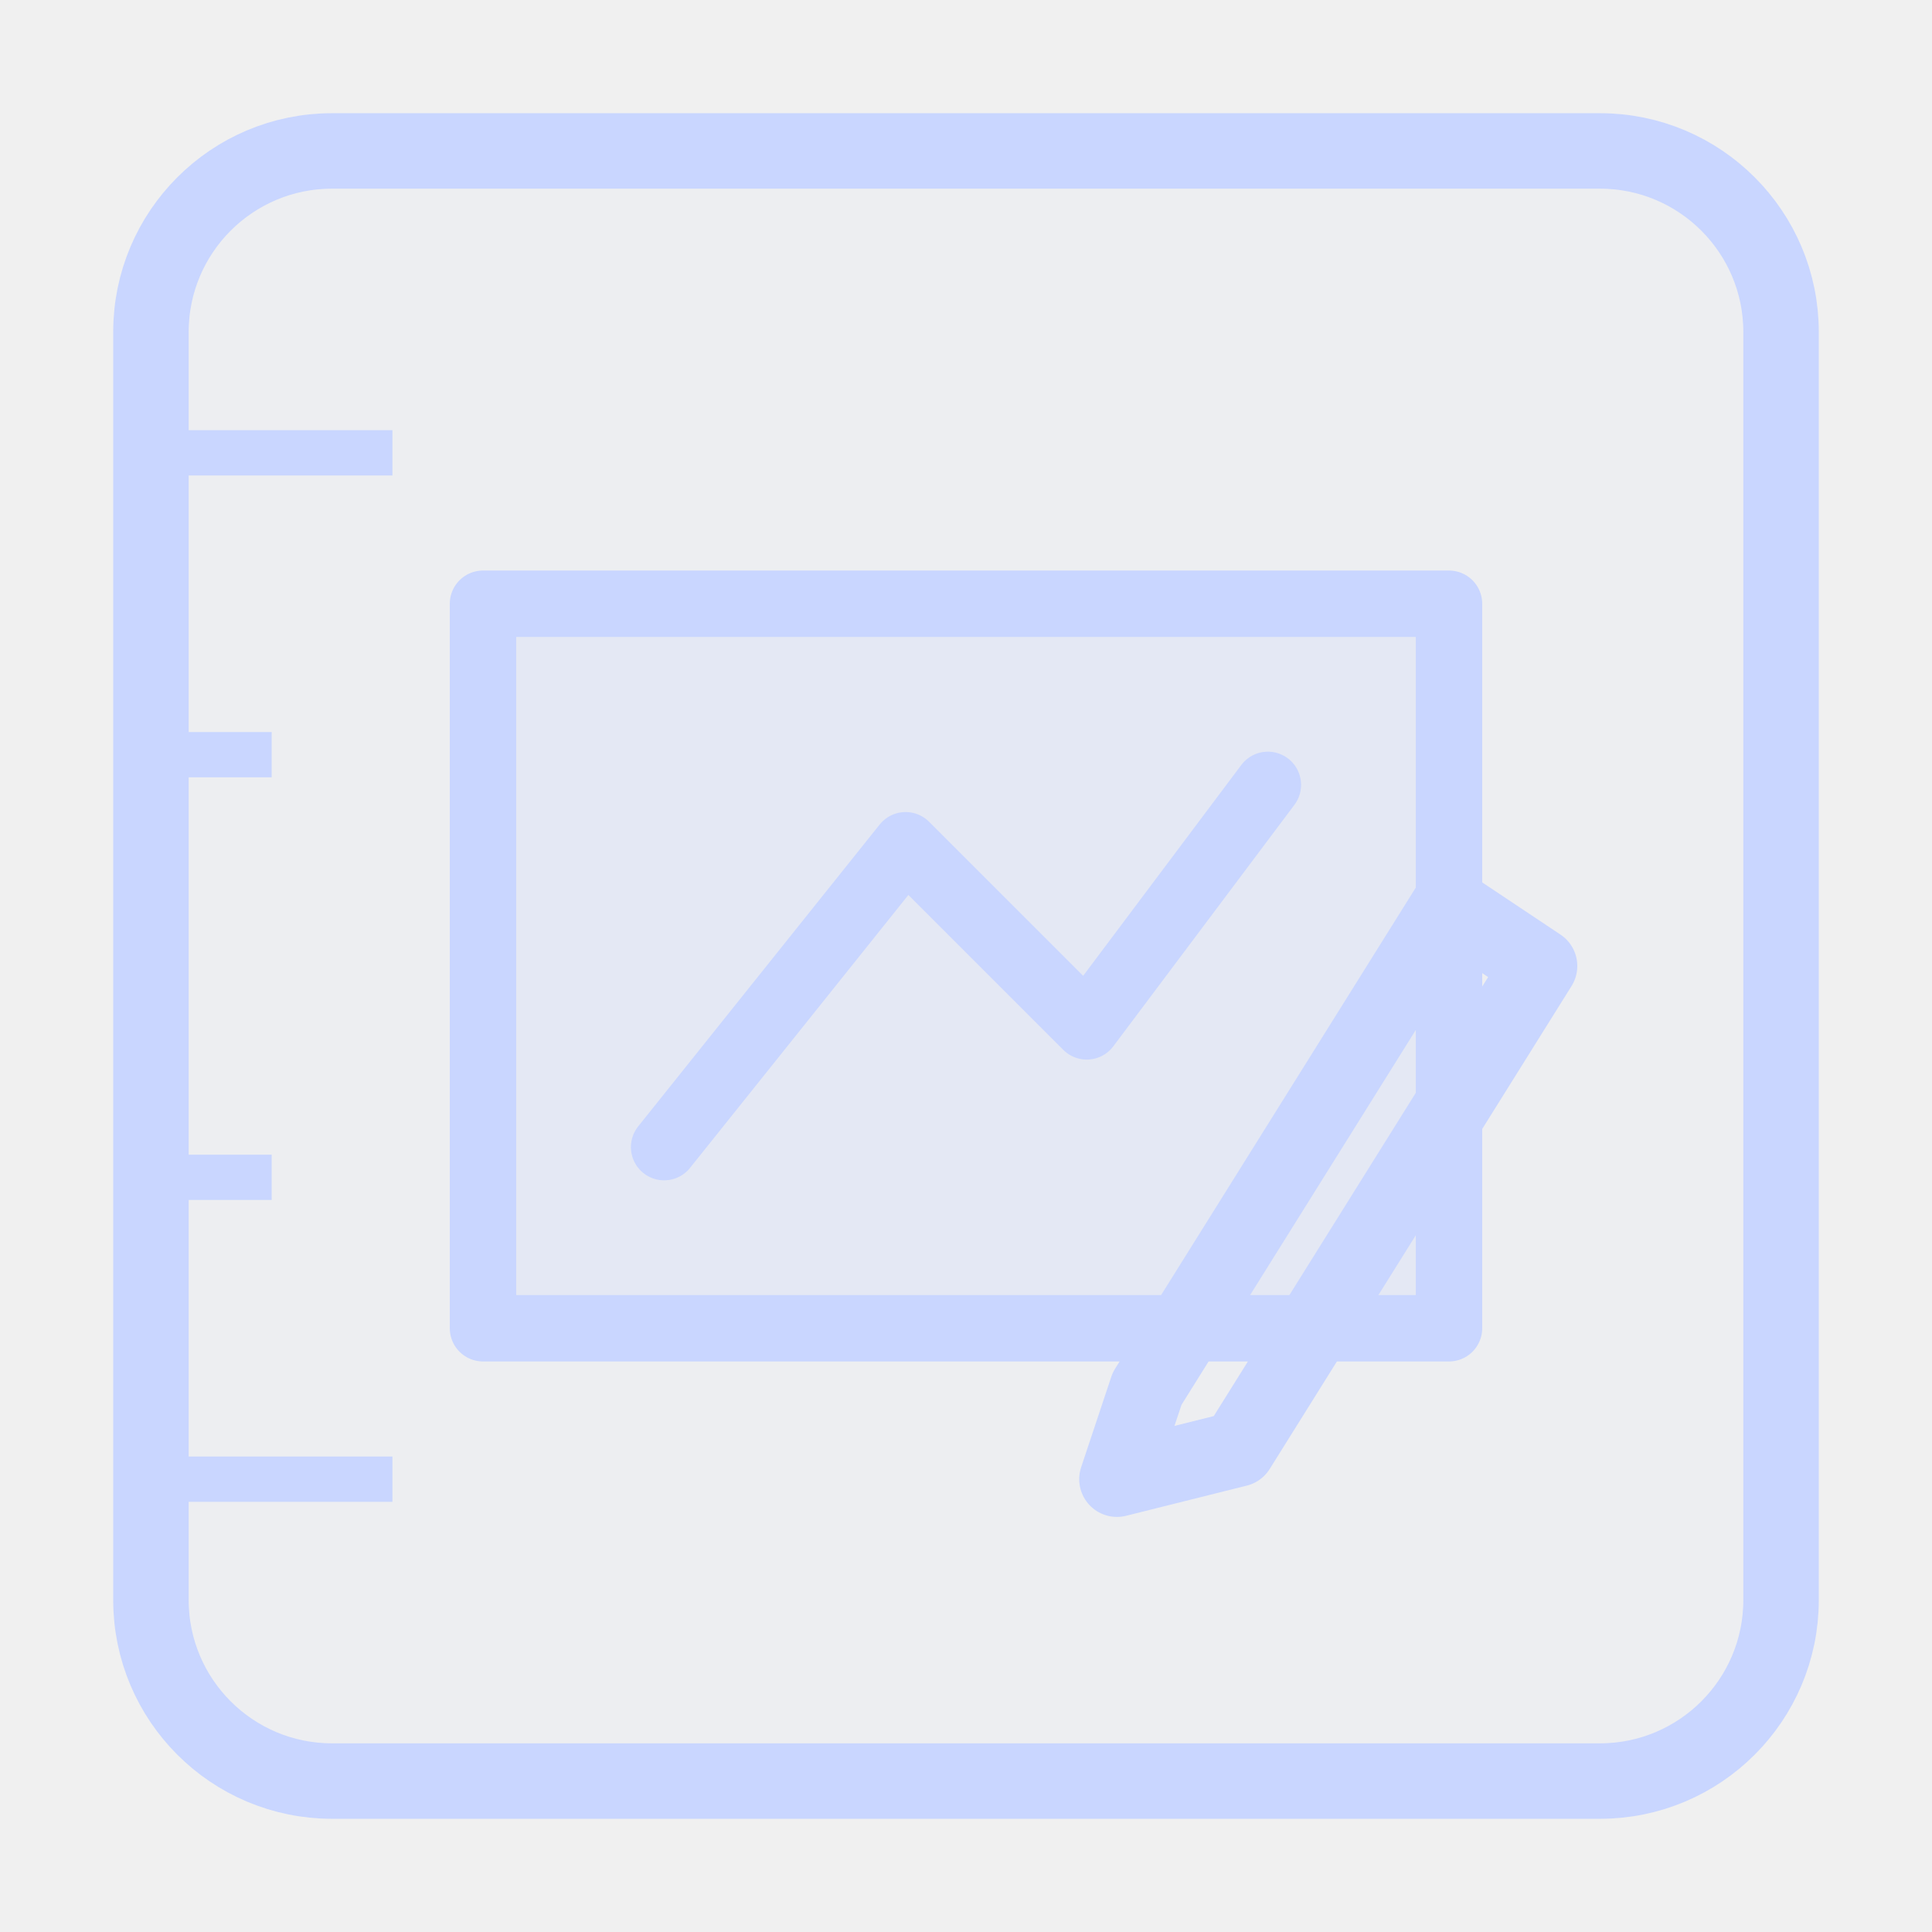
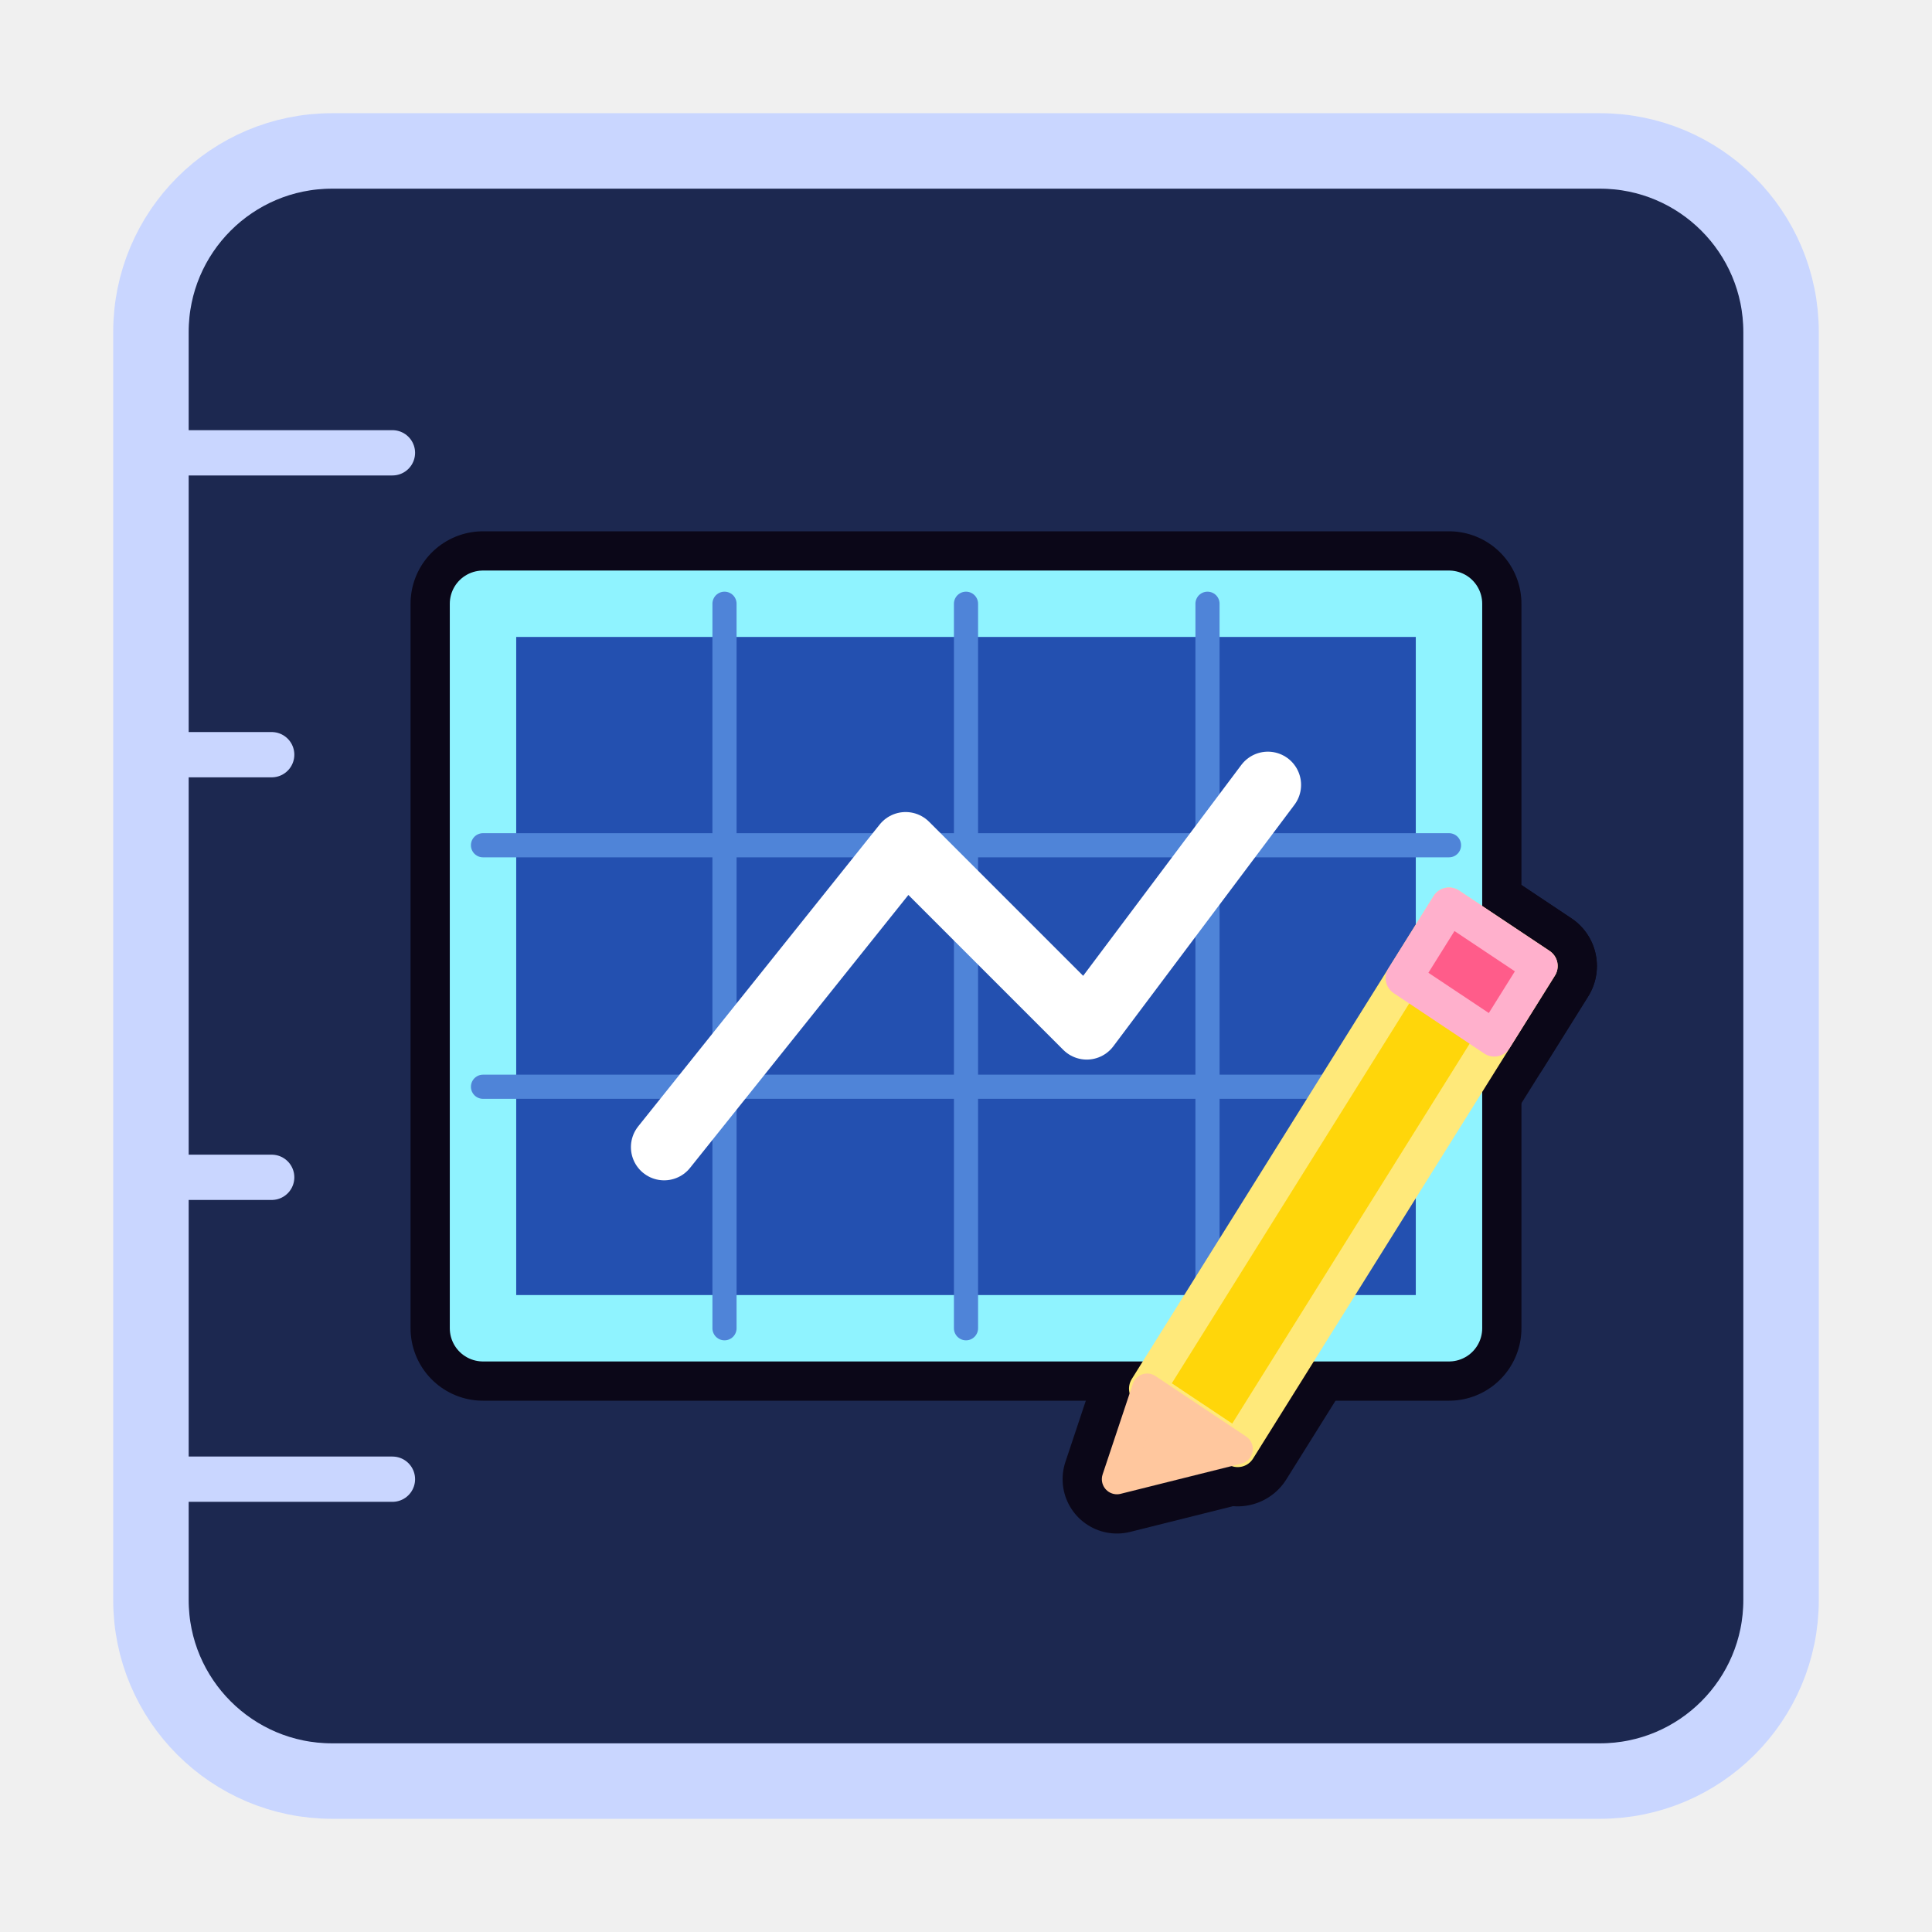
<svg xmlns="http://www.w3.org/2000/svg" viewBox="0 0 64 64" role="img" aria-label="Blueprint Workshop">
-   <path d="M11 5h42a6 6 0 0 1 6 6v42a6 6 0 0 1 -6 6h-42a6 6 0 0 1 -6 -6v-42a6 6 0 0 1 6 -6z" fill="#c9d6ff" fill-opacity=".08" stroke="#c9d6ff" stroke-width="2.500" />
-   <path d="M5 15h8M5 25h4M5 39h4M5 49h8" fill="none" stroke="#c9d6ff" stroke-width="1.500" />
-   <path d="M16 20h32v24H16z" stroke-linecap="round" stroke-linejoin="round" fill="#c9d6ff" fill-opacity=".24" stroke="#c9d6ff" stroke-width="2.200" />
-   <path d="M22 38l8-10 6 6 6-8" stroke-linecap="round" stroke-linejoin="round" fill="none" stroke="#c9d6ff" stroke-width="2.200" />
-   <path d="M38 46l10-16 3 2-10 16-4 1z" stroke-linecap="round" stroke-linejoin="round" fill="none" stroke="#c9d6ff" stroke-width="2.500" />
+   <path d="M11 5h42a6 6 0 0 1 6 6v42a6 6 0 0 1-6 6H11a6 6 0 0 1-6-6V11a6 6 0 0 1 6-6z" fill="#1c2850" fill-opacity="1" stroke="#c9d6ff" stroke-width="2.5" stroke-linecap="round" stroke-linejoin="round" />
+   <path d="M5 15h8M5 25h4M5 39h4M5 49h8" fill="none" fill-opacity="1" stroke="#c9d6ff" stroke-width="1.5" stroke-linecap="round" stroke-linejoin="round" />
+   <path d="M16 20h32v24H16z" fill="#0b0718" fill-opacity="1" stroke="#0b0718" stroke-width="4.8" stroke-linecap="round" stroke-linejoin="round" />
+   <path d="M16 28h32M16 36h32M24 20v24M32 20v24M40 20v24" fill="none" fill-opacity="1" stroke="#0b0718" stroke-width="3.4" stroke-linecap="round" stroke-linejoin="round" />
+   <path d="M22 38l8-10 6 6 6-8" fill="none" fill-opacity="1" stroke="#0b0718" stroke-width="4.8" stroke-linecap="round" stroke-linejoin="round" />
+   <path d="M38 46L48 30l3 2-10 16z" fill="#0b0718" fill-opacity="1" stroke="#0b0718" stroke-width="3.8" stroke-linecap="round" stroke-linejoin="round" />
+   <path d="M46.5 32.4L48 30l3 2-1.5 2.4z" fill="#0b0718" fill-opacity="1" stroke="#0b0718" stroke-width="3.8" stroke-linecap="round" stroke-linejoin="round" />
+   <path d="M38 46l3 2-4 1z" fill="#0b0718" fill-opacity="1" stroke="#0b0718" stroke-width="3.6" stroke-linecap="round" stroke-linejoin="round" />
+   <path d="M16 20h32v24H16z" fill="#2350b0" fill-opacity="1" stroke="#8ff3ff" stroke-width="2.2" stroke-linecap="round" stroke-linejoin="round" />
+   <path d="M16 28h32M16 36h32M24 20v24M32 20v24M40 20v24" fill="none" fill-opacity="1" stroke="#4f84d8" stroke-width="0.8" stroke-linecap="round" stroke-linejoin="round" />
+   <path d="M22 38l8-10 6 6 6-8" fill="none" fill-opacity="1" stroke="#ffffff" stroke-width="2.2" stroke-linecap="round" stroke-linejoin="round" />
+   <path d="M38 46L48 30l3 2-10 16z" fill="#ffd60a" fill-opacity="1" stroke="#ffe97a" stroke-width="1.2" stroke-linecap="round" stroke-linejoin="round" />
+   <path d="M46.5 32.4L48 30l3 2-1.5 2.4z" fill="#ff5c8a" fill-opacity="1" stroke="#ffb0cc" stroke-width="1.2" stroke-linecap="round" stroke-linejoin="round" />
+   <path d="M38 46l3 2-4 1z" fill="#ffc79e" fill-opacity="1" stroke="#ffc79e" stroke-width="1" stroke-linecap="round" stroke-linejoin="round" />
</svg>
